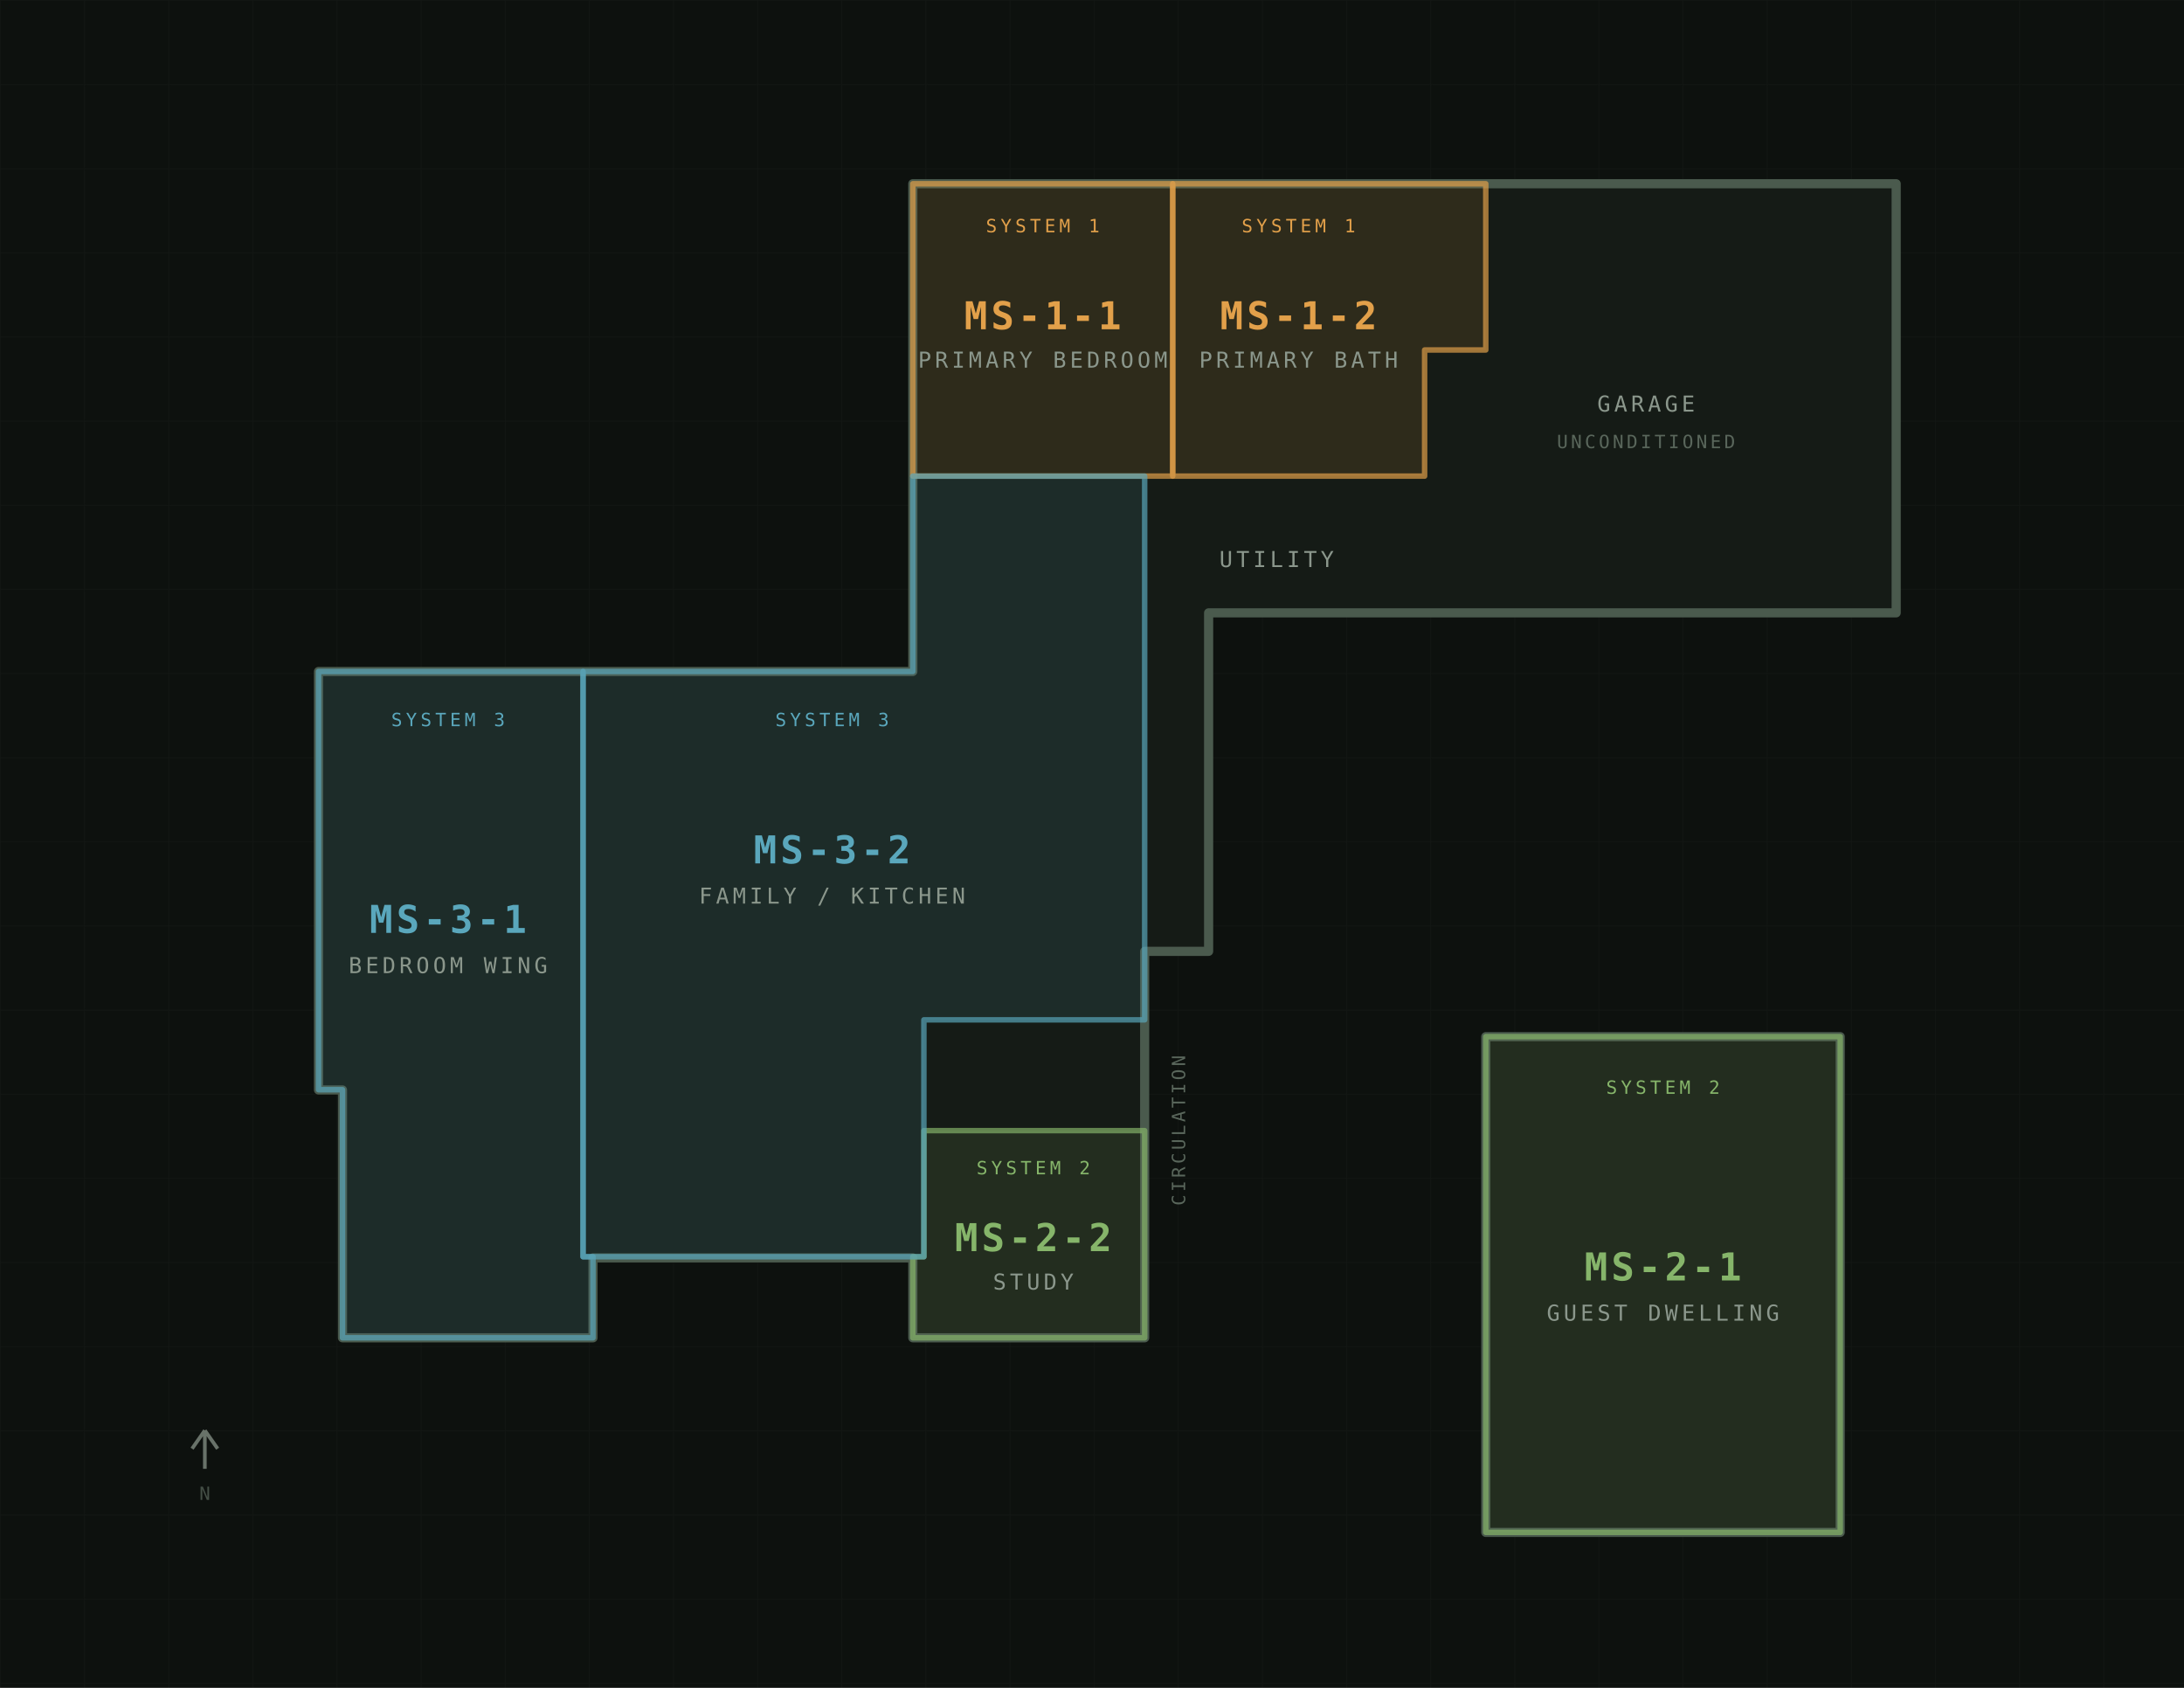
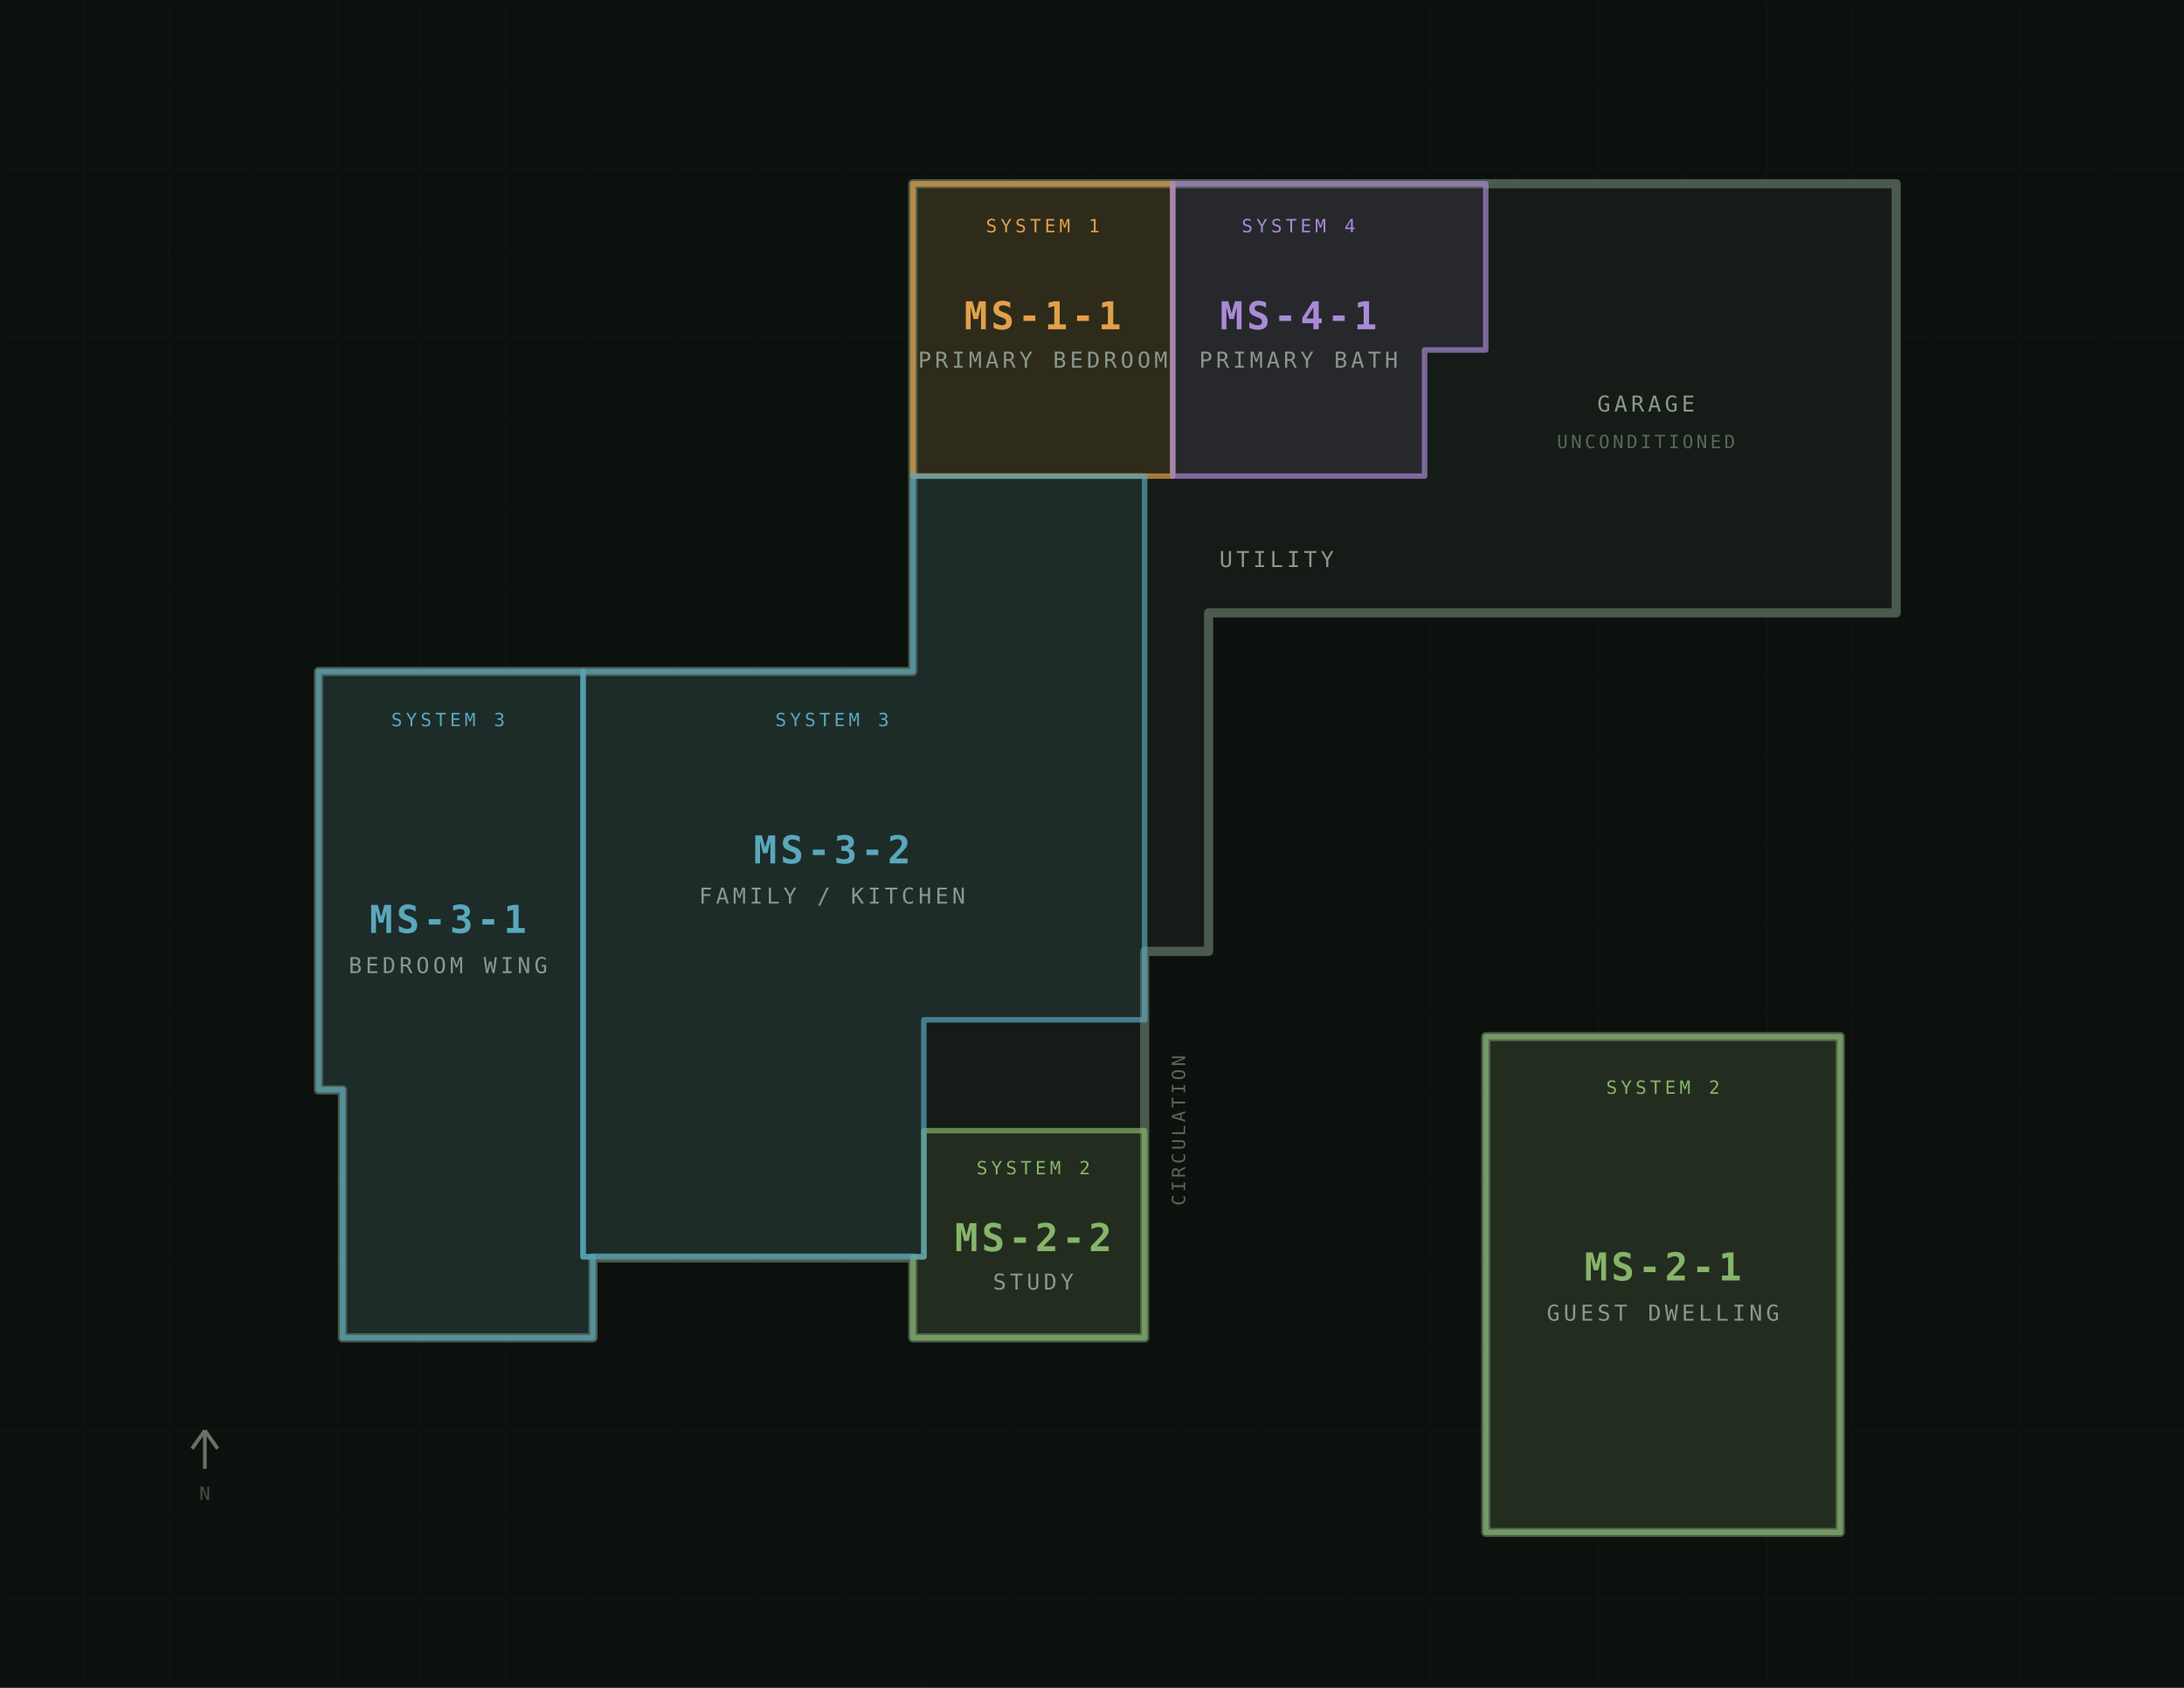
<svg xmlns="http://www.w3.org/2000/svg" viewBox="0 0 1194.13 922.74" role="img" aria-labelledby="title description">
  <defs>
    <pattern id="grid" width="46" height="46" patternUnits="userSpaceOnUse">
      <path d="M46 0H0V46" fill="none" stroke="#e7eee6" stroke-opacity=".025" />
    </pattern>
    <style>
      .shell { fill: #151b16; stroke: #4a5a4d; stroke-width: 5; stroke-linejoin: round; }
      .zone-one { fill: #e2a04a; fill-opacity: .12; stroke: #e2a04a; stroke-opacity: .68; }
      .zone-two { fill: #86b56a; fill-opacity: .12; stroke: #86b56a; stroke-opacity: .68; }
      .zone-three { fill: #5aa7bc; fill-opacity: .12; stroke: #5aa7bc; stroke-opacity: .68; }
+       .zone-four { fill: #a98ad6; fill-opacity: .12; stroke: #a98ad6; stroke-opacity: .68; }
      .zone { stroke-width: 3; stroke-linejoin: round; }
      .code { font-family: "IBM Plex Mono", monospace; font-size: 21px; font-weight: 600; letter-spacing: 2px; text-anchor: middle; }
      .room { fill: #8b978c; font-family: "IBM Plex Mono", monospace; font-size: 12px; letter-spacing: 2px; text-anchor: middle; }
      .detail { fill: #59665b; font-family: "IBM Plex Mono", monospace; font-size: 10px; letter-spacing: 1.6px; text-anchor: middle; }
      .system { font-family: "IBM Plex Mono", monospace; font-size: 10px; letter-spacing: 2px; text-anchor: middle; }
    </style>
  </defs>
  <rect width="1194.13" height="922.74" fill="#0d110e" />
  <rect width="1194.13" height="922.74" fill="url(#grid)" />
  <polygon class="shell" points="1036.76 100.45 499.09 100.45 499.09 279.67 499.09 335.04 499.09 367.1 174.15 367.1 174.15 595.87 187.26 595.87 187.26 731.38 324.23 731.38 324.23 687.67 499.09 687.67 499.09 731.38 625.86 731.38 625.86 520.1 660.83 520.1 660.83 335.04 1036.76 335.04 1036.76 100.45" />
  <rect class="shell" x="812.37" y="566.73" width="193.8" height="271.02" />
  <rect class="zone zone-one" x="499.09" y="100.45" width="142.11" height="159.84" />
-   <polygon class="zone zone-one" points="812.37 100.45 641.2 100.45 641.2 157.05 641.2 191.33 641.2 260.29 778.93 260.29 778.93 191.33 812.37 191.33 812.37 100.45" />
+   <polygon class="zone zone-four" points="812.37 100.45 641.2 100.45 641.2 157.05 641.2 191.33 641.2 260.29 778.93 260.29 778.93 191.33 812.37 191.33 812.37 100.45" />
  <rect class="zone zone-two" x="812.37" y="566.73" width="193.8" height="271.02" />
  <polygon class="zone zone-two" points="505.15 618.11 505.15 687.06 499.09 687.06 499.09 731.38 505.15 731.38 524.72 731.38 625.86 731.38 625.86 618.11 505.15 618.11" />
  <polygon class="zone zone-three" points="625.86 260.29 499.09 260.29 499.09 367.1 318.79 367.1 318.79 687.06 505.15 687.06 505.15 557.54 625.86 557.54 625.86 260.29" />
  <polygon class="zone zone-three" points="318.79 687.06 318.79 595.74 318.79 367.1 174.15 367.1 174.15 595.74 187.26 595.74 187.26 731.38 310.6 731.38 318.79 731.38 324.23 731.38 324.23 687.06 318.79 687.06" />
  <g>
    <text class="system" x="570.15" y="127" fill="#e2a04a">SYSTEM 1</text>
    <text class="code" x="570.15" y="180" fill="#e2a04a">MS-1-1</text>
    <text class="room" x="570.15" y="201">PRIMARY BEDROOM</text>
-     <text class="system" x="710" y="127" fill="#e2a04a">SYSTEM 1</text>
-     <text class="code" x="710" y="180" fill="#e2a04a">MS-1-2</text>
+     <text class="system" x="710" y="127" fill="#a98ad6">SYSTEM 4</text>
+     <text class="code" x="710" y="180" fill="#a98ad6">MS-4-1</text>
    <text class="room" x="710" y="201">PRIMARY BATH</text>
    <text class="system" x="455" y="397" fill="#5aa7bc">SYSTEM 3</text>
    <text class="code" x="455" y="472" fill="#5aa7bc">MS-3-2</text>
    <text class="room" x="455" y="494">FAMILY / KITCHEN</text>
    <text class="system" x="245" y="397" fill="#5aa7bc">SYSTEM 3</text>
    <text class="code" x="245" y="510" fill="#5aa7bc">MS-3-1</text>
    <text class="room" x="245" y="532">BEDROOM WING</text>
    <text class="system" x="565" y="642" fill="#86b56a">SYSTEM 2</text>
    <text class="code" x="565" y="684" fill="#86b56a">MS-2-2</text>
    <text class="room" x="565" y="705">STUDY</text>
    <text class="system" x="909.27" y="598" fill="#86b56a">SYSTEM 2</text>
    <text class="code" x="909.27" y="700" fill="#86b56a">MS-2-1</text>
    <text class="room" x="909.27" y="722">GUEST DWELLING</text>
  </g>
  <text class="room" x="900" y="225">GARAGE</text>
  <text class="detail" x="900" y="245">UNCONDITIONED</text>
  <text class="room" x="698" y="310">UTILITY</text>
  <text class="detail" x="648" y="618" transform="rotate(-90 648 618)">CIRCULATION</text>
  <g transform="translate(112 782)" opacity=".72">
    <path d="M0 21V0M0 0l-7 10M0 0l7 10" stroke="#8b978c" stroke-width="2" fill="none" />
    <text x="0" y="38" class="detail">N</text>
  </g>
</svg>
